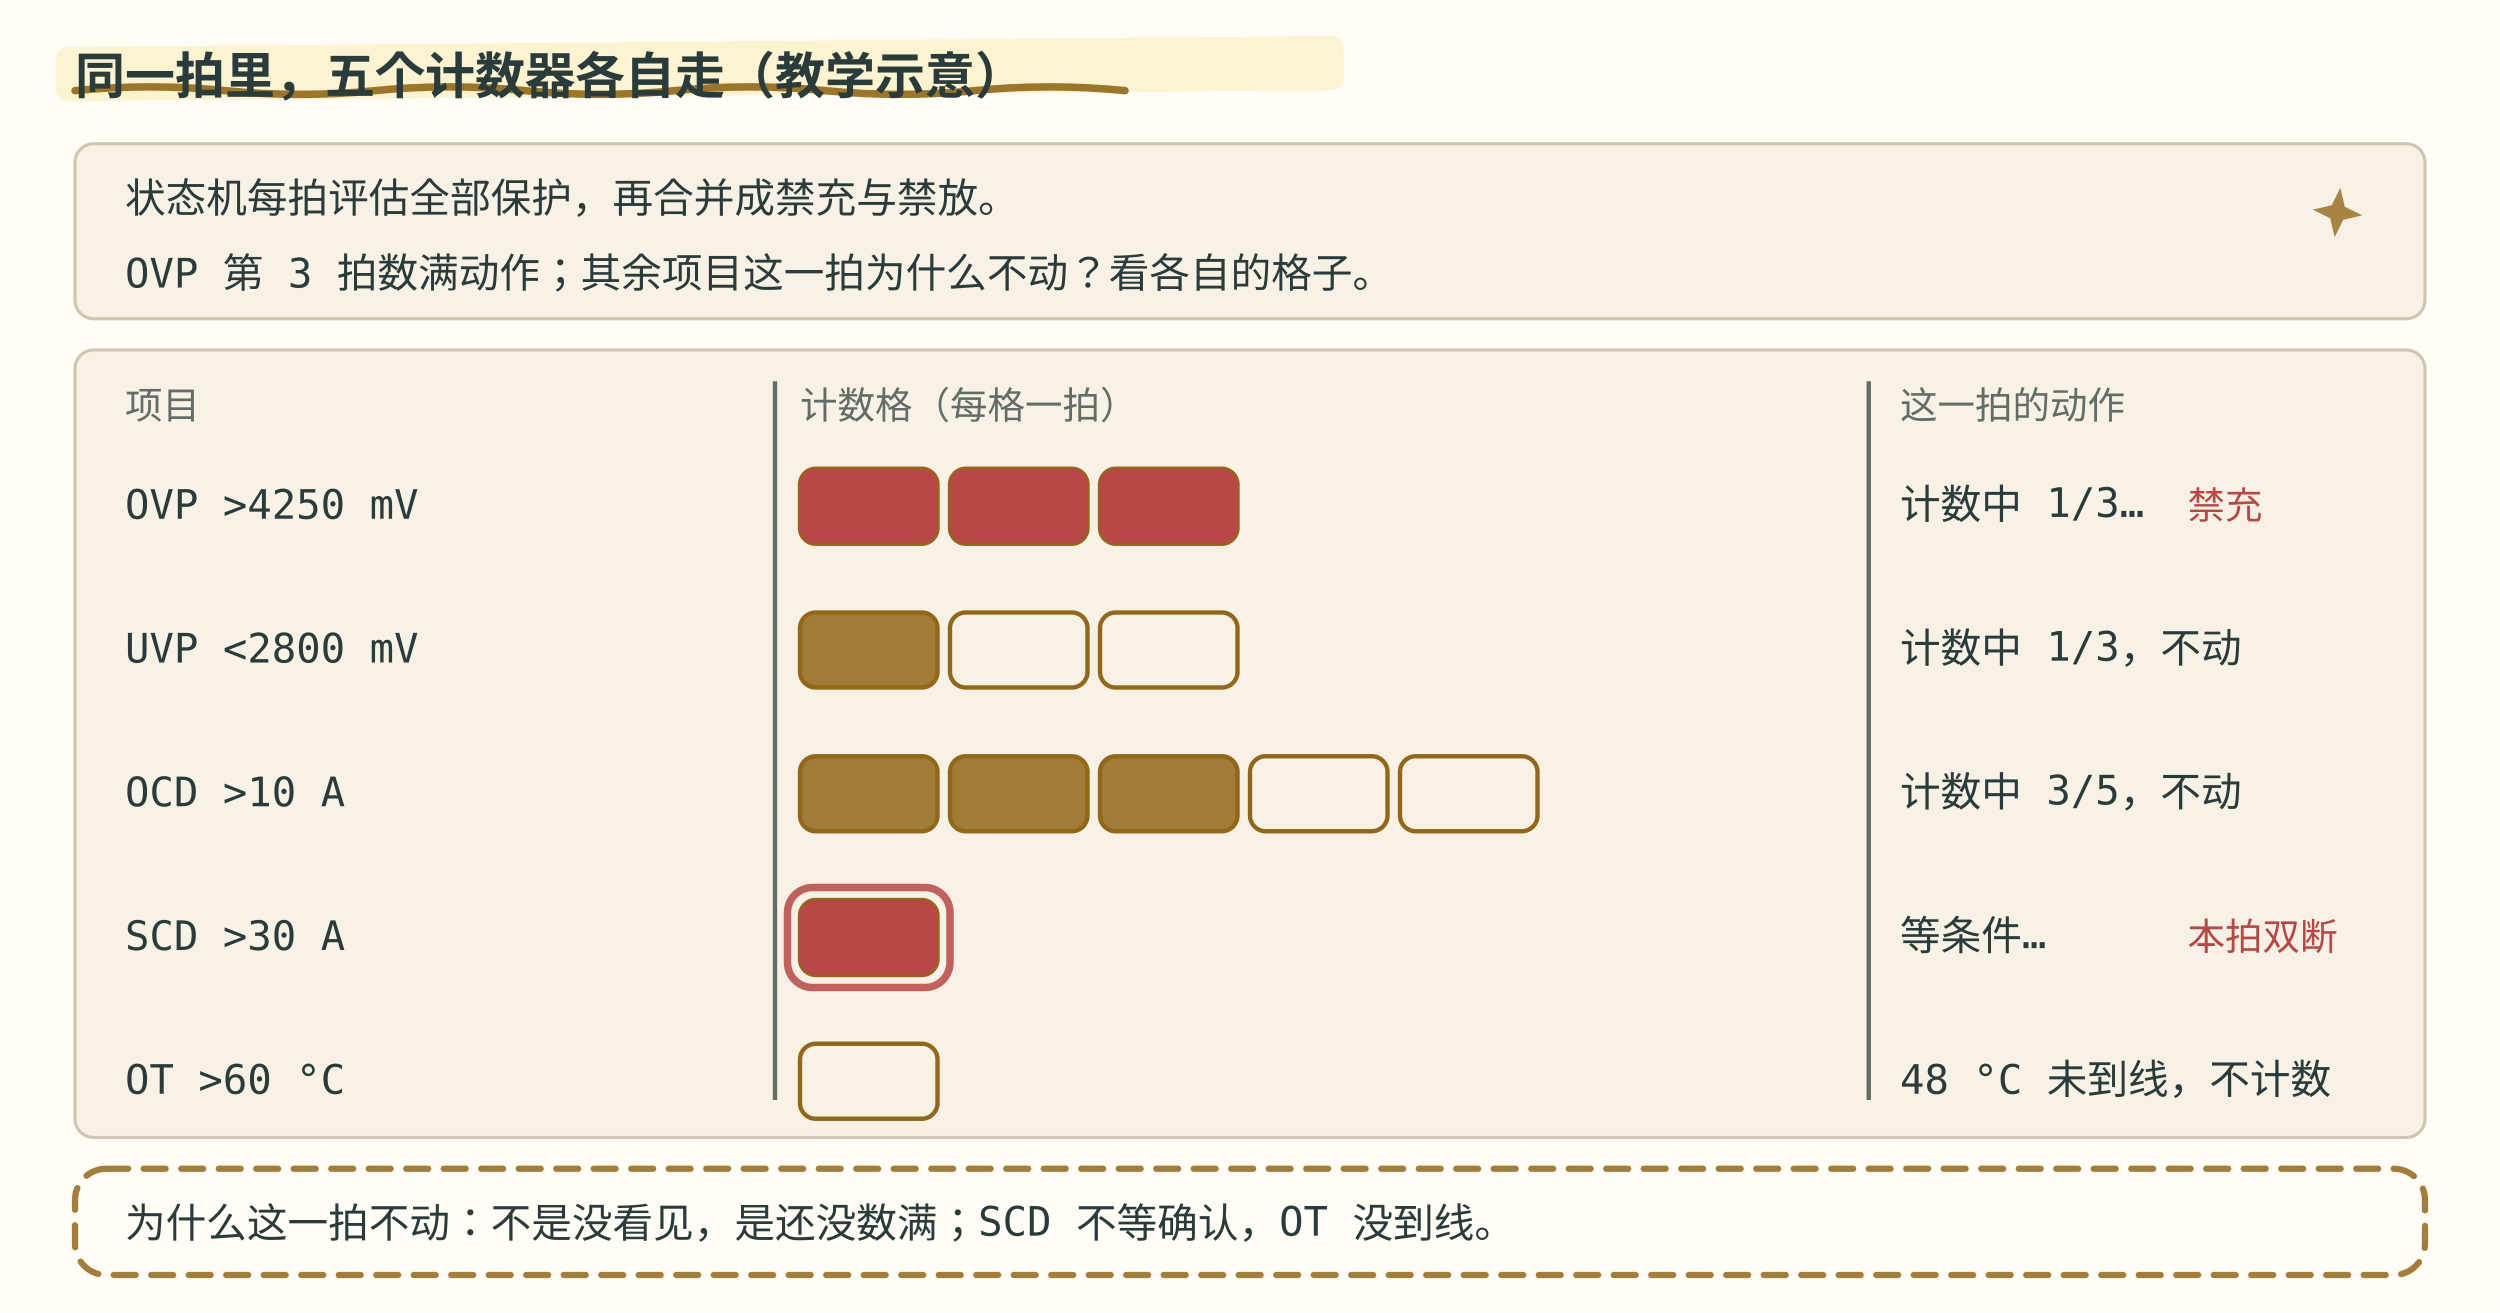
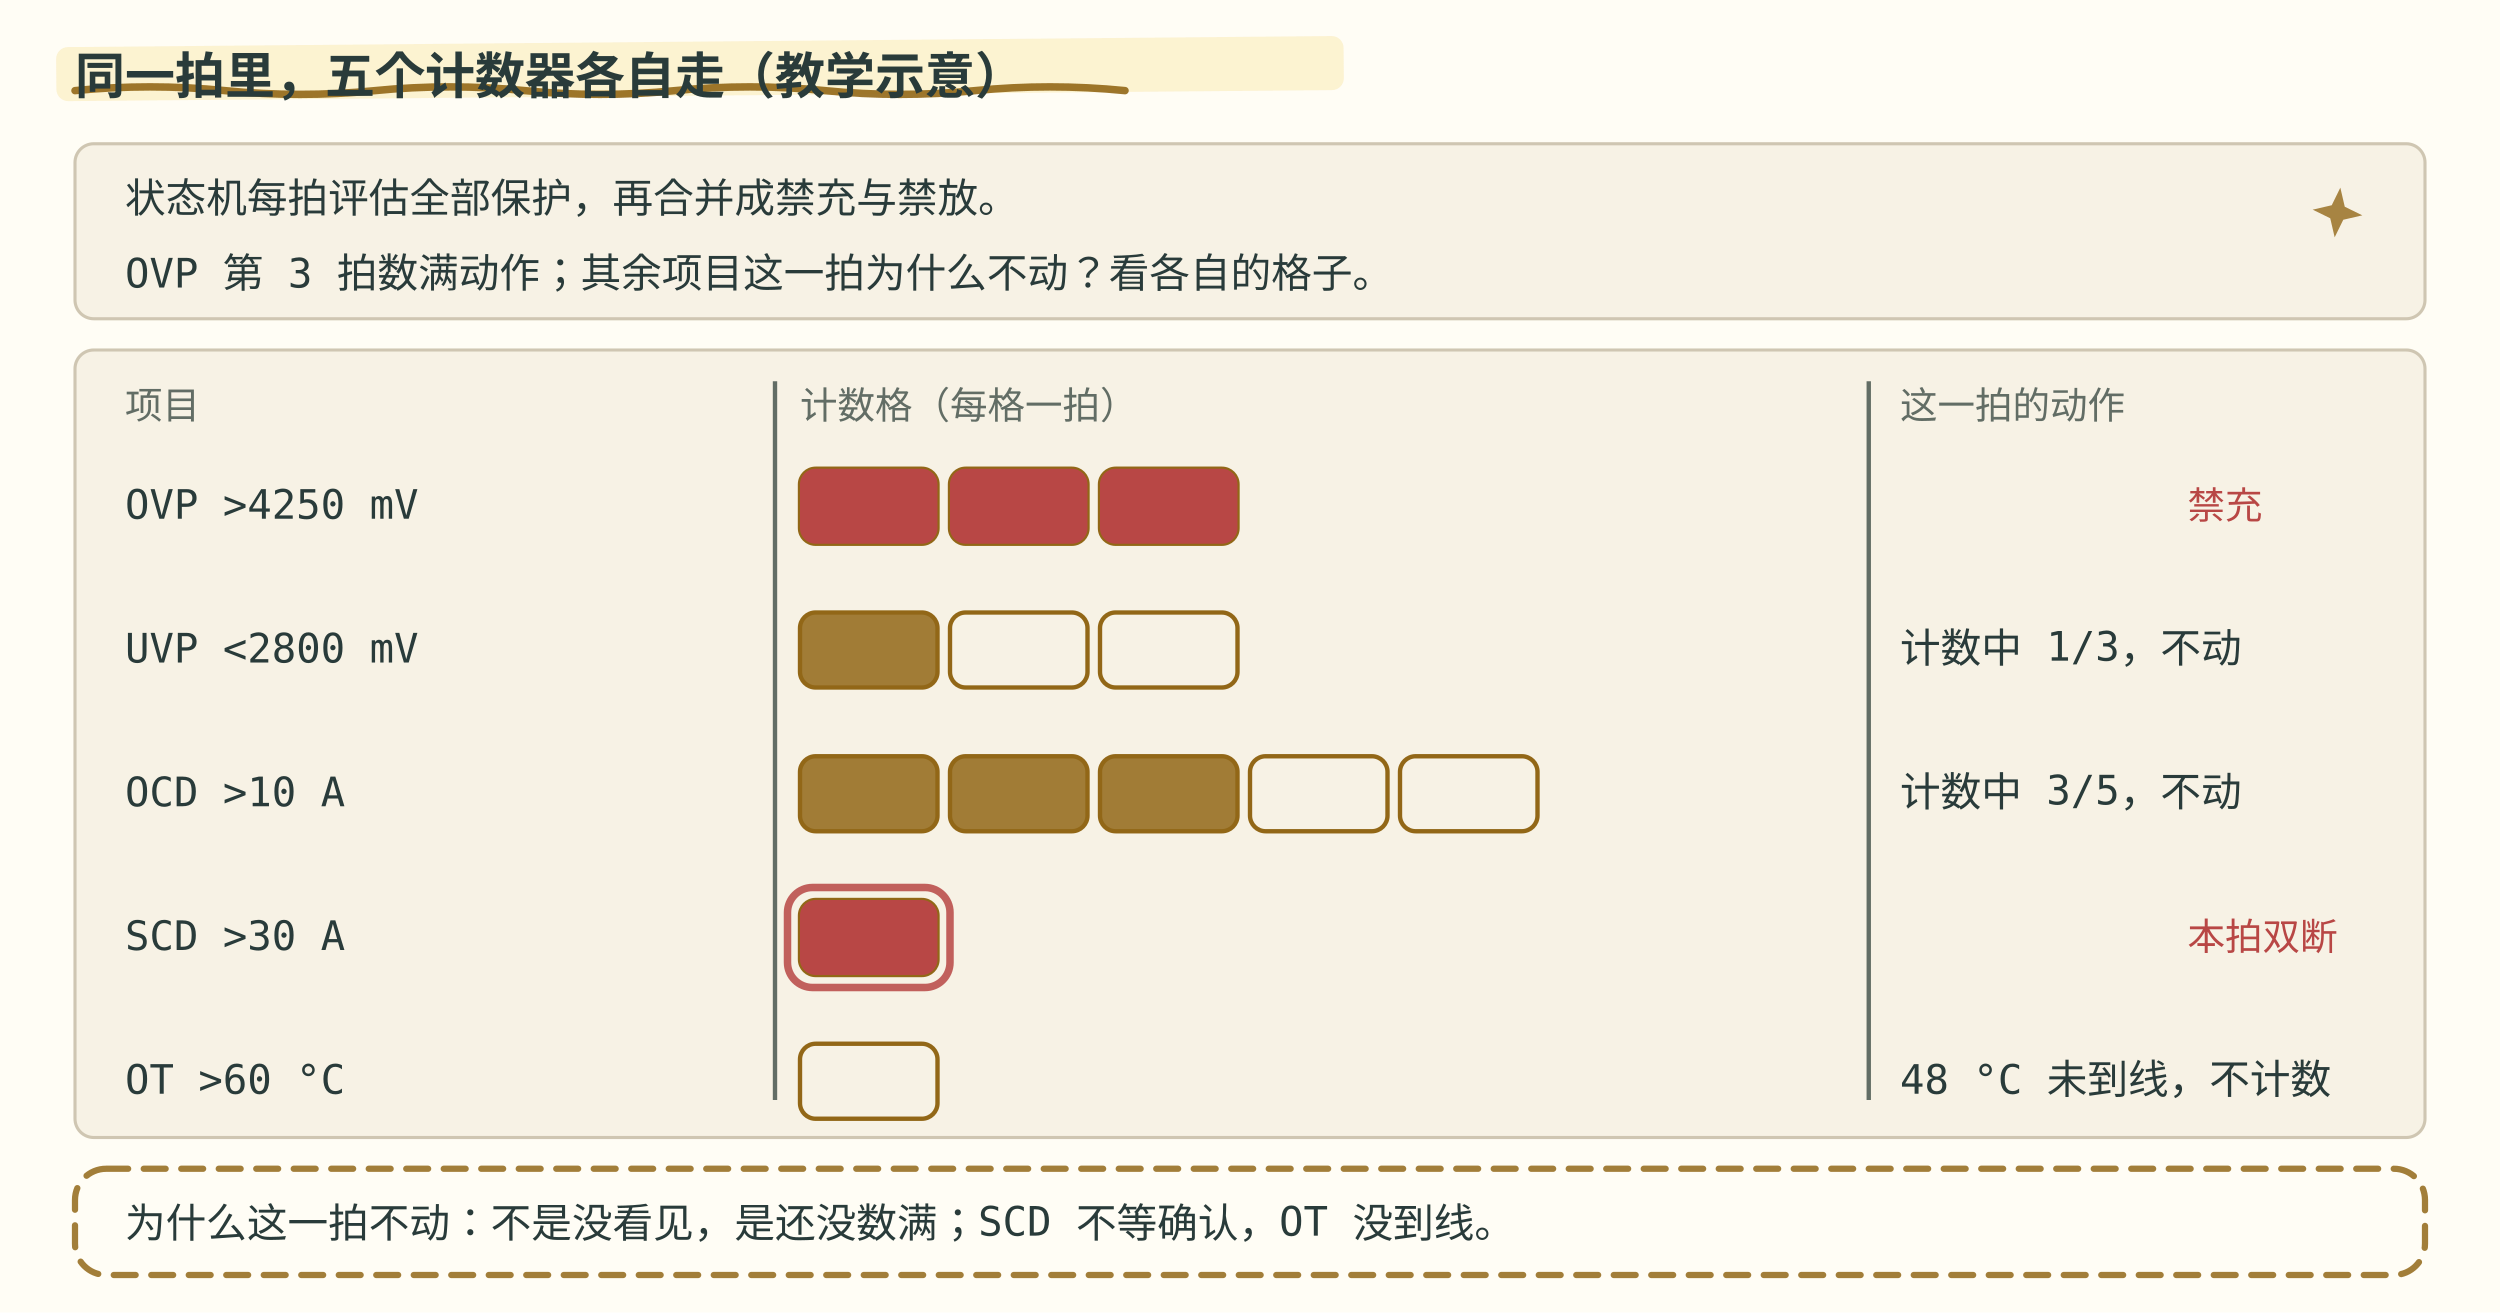
<svg xmlns="http://www.w3.org/2000/svg" role="img" viewBox="0 0 800 420" font-family="ui-monospace, Consolas, monospace" aria-label="同一拍里五个保护计数器各自走：OVP 数满三拍禁充，UVP 只数到一，OCD 数到三还差两拍，SCD 本拍直接双断，OT 温度没到线。为什么这一拍不动：不是没看见，是还没数满。数字为教学示意" data-snapshot-time="8">
  <style>
    .bg { fill: #fffdf5; }
    .panel { fill: #f7f2e5; stroke: #cfc6b2; }
    .txt { fill: #293b3a; font-size: 13px; }
    .small { fill: #626d65; font-size: 12px; }
    .title { fill: #293b3a; font-size: 16px; font-weight: bold; }
    .head { fill: #293b3a; font-size: 14px; font-weight: bold; }
    .warn { fill: #b84745; }
    .ok { fill: #377b60; }
    .gold { fill: #926717; }
    .cell { fill: none; stroke: #926717; stroke-width: 1.4; }
    .fill-warn { fill: #b84745; opacity: 0; }
    .fill-ok { fill: #377b60; opacity: 0; }
    .fill-dim { fill: #926717; opacity: 0; }
    .line { stroke: #626d65; stroke-width: 1.4; }
    @media (prefers-color-scheme: dark) {
      .bg { fill: #192727; }
      .panel { fill: #223333; stroke: #496160; }
      .txt, .title, .head { fill: #edf0e5; }
      .small { fill: #b0beb3; }
      .warn { fill: #f39b91; }
      .ok { fill: #8fc7a2; }
      .gold { fill: #dfbd78; }
      .cell { stroke: #dfbd78; }
      .line { stroke: #b0beb3; }
    }
  </style>
  <style id="bms-motion">
    /* bms-motion: 手帐式动效注记（纯装饰，不改技术几何与既有 SMIL 时序） */
    .bms-marker { fill: #fbefc7; opacity: .78; }
    .bms-under { fill: none; stroke: #926717; stroke-width: 2.4; stroke-linecap: round; opacity: .9; }
    .bms-spark-fill { fill: #926717; }
    .bms-sticker { fill: none; stroke: #926717; stroke-width: 2; stroke-dasharray: 7 5; stroke-linecap: round; opacity: .85; }
    .bms-halo { fill: none; stroke: #b84745; stroke-width: 2.4; }
    .bms-marker, .bms-under, .bms-sticker, .bms-halo, .bms-doodle { pointer-events: none; }
    circle:has(&gt; animateMotion) { filter: drop-shadow(0 0 2px rgba(146,103,23,.5)) drop-shadow(0 0 5px rgba(196,145,52,.45)); }
    @media (prefers-color-scheme: dark) {
      .bms-marker { fill: #453e2b; opacity: .85; }
      .bms-under { stroke: #dfbd78; }
      .bms-spark-fill { fill: #dfbd78; }
      .bms-sticker { stroke: #dfbd78; }
      .bms-halo { stroke: #dfbd78; }
      circle:has(&gt; animateMotion) { filter: drop-shadow(0 0 2px rgba(223,189,120,.8)) drop-shadow(0 0 7px rgba(223,189,120,.9)); }
    }
    @media (prefers-reduced-motion: reduce) { .bms-doodle { display: none; } }
</style>
  <rect class="bg" width="800" height="420" />
  <rect class="bms-marker" aria-hidden="true" x="18" y="15.1" width="412" height="17.3" rx="3.8" transform="rotate(-.5 18 23.8)" />
  <path class="bms-under" aria-hidden="true" d="M24 29 q 24 -2.4 48 0 t 48 0 t 48 0 t 48 0 t 48 0 t 48 0 t 48 0" />
  <text class="title" x="24" y="30">同一拍里，五个计数器各自走（教学示意）</text>
  <rect class="panel" x="24" y="46" width="752" height="56" rx="6" />
  <g class="bms-doodle" aria-hidden="true" transform="matrix(0.9935352 0.1135243 -0.1135243 0.9935352 748 68)" opacity="0.789" style="opacity: 0.789;">
    <path class="bms-spark-fill" d="M0 -8 L2.1 -2.1 L8 0 L2.1 2.1 L0 8 L-2.1 2.1 L-8 0 L-2.1 -2.1 Z" />
  </g>
  <text class="txt" x="40" y="68">状态机每拍评估全部保护，再合并成禁充与禁放。</text>
  <text class="txt" x="40" y="92" opacity="1" style="opacity: 1;">OVP 第 3 拍数满动作；其余项目这一拍为什么不动？看各自的格子。</text>
  <rect class="panel" x="24" y="112" width="752" height="252" rx="6" />
  <text class="small" x="40" y="134">项目</text>
  <text class="small" x="256" y="134">计数格（每格一拍）</text>
  <text class="small" x="608" y="134">这一拍的动作</text>
  <text class="txt" x="40" y="166">OVP &gt;4250 mV</text>
  <rect class="cell" x="256" y="150" width="44" height="24" rx="5" />
  <rect class="cell" x="304" y="150" width="44" height="24" rx="5" />
  <rect class="cell" x="352" y="150" width="44" height="24" rx="5" />
  <rect class="fill-warn" x="256" y="150" width="44" height="24" rx="5" opacity="1" style="opacity: 1;" />
  <rect class="fill-warn" x="304" y="150" width="44" height="24" rx="5" opacity="1" style="opacity: 1;" />
  <rect class="fill-warn" x="352" y="150" width="44" height="24" rx="5" opacity="1" style="opacity: 1;" />
-   <text class="txt" x="608" y="166" opacity="1" style="opacity: 1;">计数中 1/3…</text>
+   <text class="txt" x="608" y="166" opacity="0" style="opacity: 0;">计数中 1/3…</text>
  <text class="warn" x="700" y="166" opacity="1" style="opacity: 1;">禁充</text>
  <text class="txt" x="40" y="212">UVP &lt;2800 mV</text>
  <rect class="cell" x="256" y="196" width="44" height="24" rx="5" />
  <rect class="cell" x="304" y="196" width="44" height="24" rx="5" />
  <rect class="cell" x="352" y="196" width="44" height="24" rx="5" />
  <rect class="fill-dim" x="256" y="196" width="44" height="24" rx="5" opacity="0.85" style="opacity: 0.85;" />
  <text class="txt" x="608" y="212">计数中 1/3，不动</text>
  <text class="txt" x="40" y="258">OCD &gt;10 A</text>
  <rect class="cell" x="256" y="242" width="44" height="24" rx="5" />
  <rect class="cell" x="304" y="242" width="44" height="24" rx="5" />
  <rect class="cell" x="352" y="242" width="44" height="24" rx="5" />
  <rect class="cell" x="400" y="242" width="44" height="24" rx="5" />
  <rect class="cell" x="448" y="242" width="44" height="24" rx="5" />
  <rect class="fill-dim" x="256" y="242" width="44" height="24" rx="5" opacity="0.85" style="opacity: 0.85;" />
  <rect class="fill-dim" x="304" y="242" width="44" height="24" rx="5" opacity="0.85" style="opacity: 0.85;" />
  <rect class="fill-dim" x="352" y="242" width="44" height="24" rx="5" opacity="0.85" style="opacity: 0.85;" />
  <text class="txt" x="608" y="258">计数中 3/5，不动</text>
  <text class="txt" x="40" y="304">SCD &gt;30 A</text>
  <rect class="cell" x="256" y="288" width="44" height="24" rx="5" />
  <rect class="fill-warn" x="256" y="288" width="44" height="24" rx="5" opacity="1" style="opacity: 1;" />
  <rect class="bms-halo" aria-hidden="true" x="252" y="284" width="52" height="32" rx="8" opacity="0.854" style="opacity: 0.854;" />
-   <text class="txt" x="608" y="304" opacity="1" style="opacity: 1;">等条件…</text>
+   <text class="txt" x="608" y="304" opacity="0" style="opacity: 0;">等条件…</text>
  <text class="warn" x="700" y="304" opacity="1" style="opacity: 1;">本拍双断</text>
  <text class="txt" x="40" y="350">OT &gt;60 °C</text>
  <rect class="cell" x="256" y="334" width="44" height="24" rx="5" />
  <text class="txt" x="608" y="350">48 °C 未到线，不计数</text>
  <line class="line" x1="248" y1="122" x2="248" y2="352" />
  <line class="line" x1="598" y1="122" x2="598" y2="352" />
  <rect class="bms-sticker" aria-hidden="true" x="24" y="374" width="752" height="34" rx="10" />
  <text class="txt" x="40" y="396">为什么这一拍不动：不是没看见，是还没数满；SCD 不等确认，OT 没到线。</text>
</svg>
